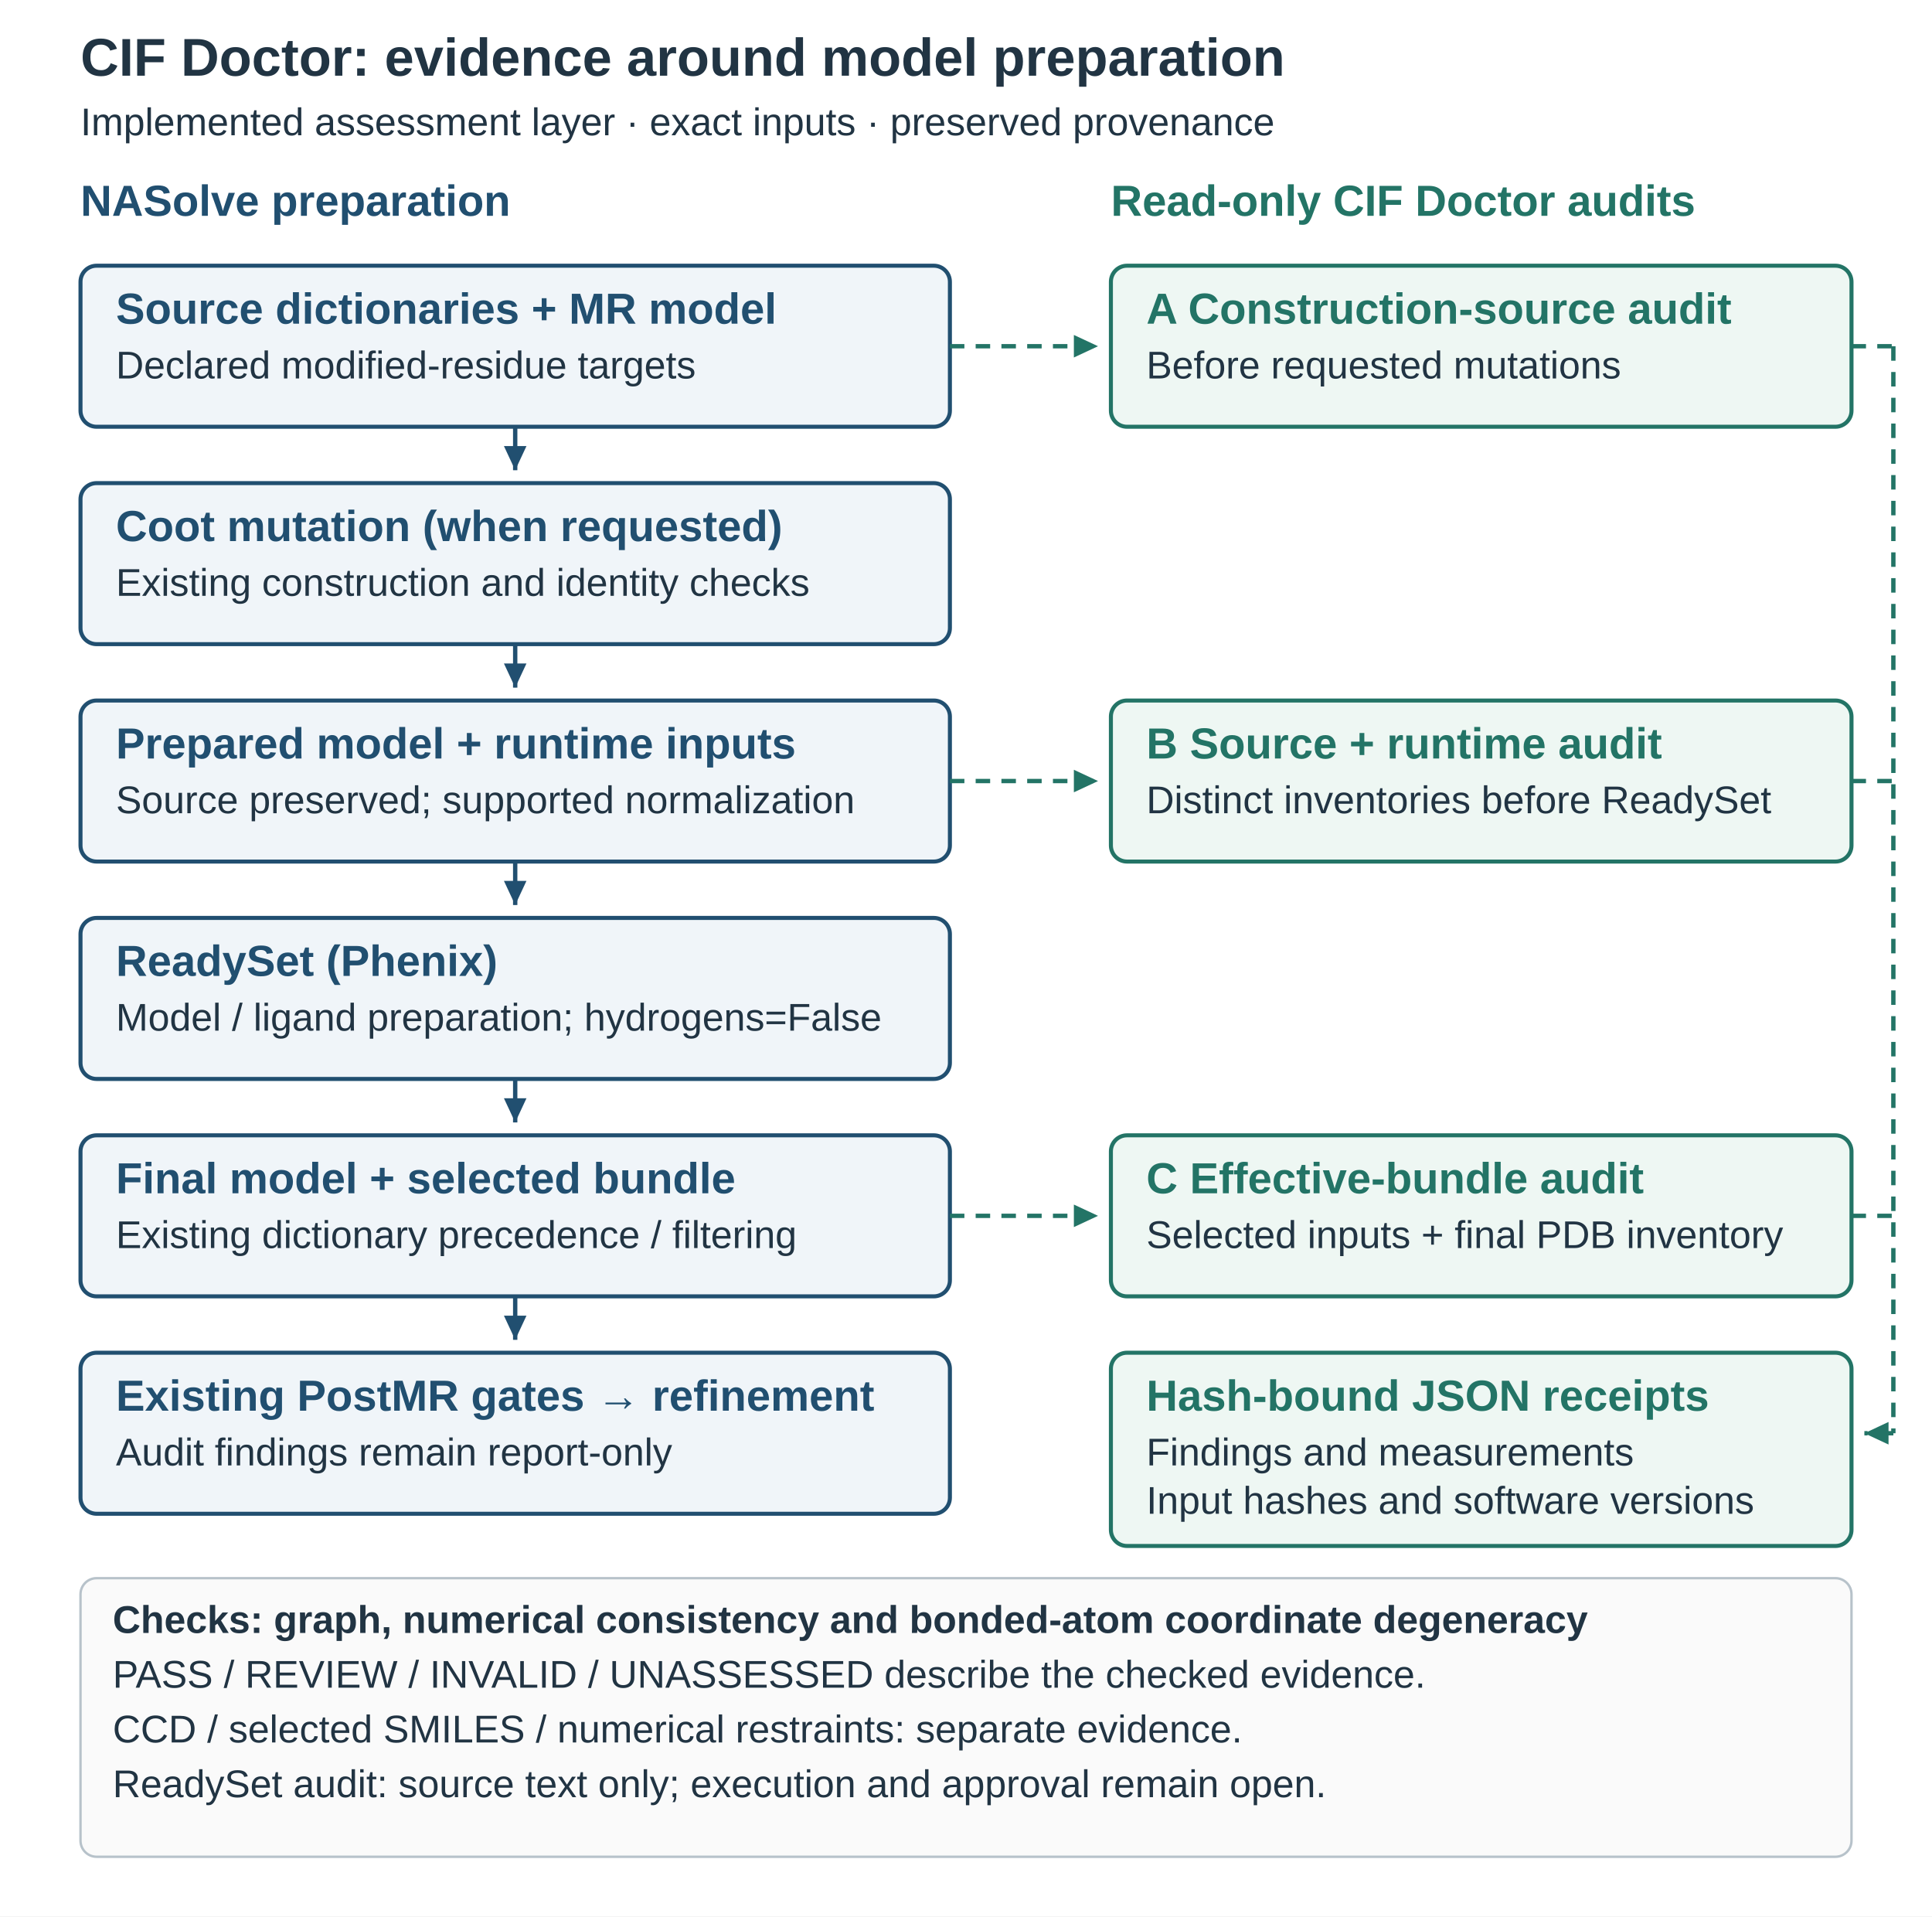
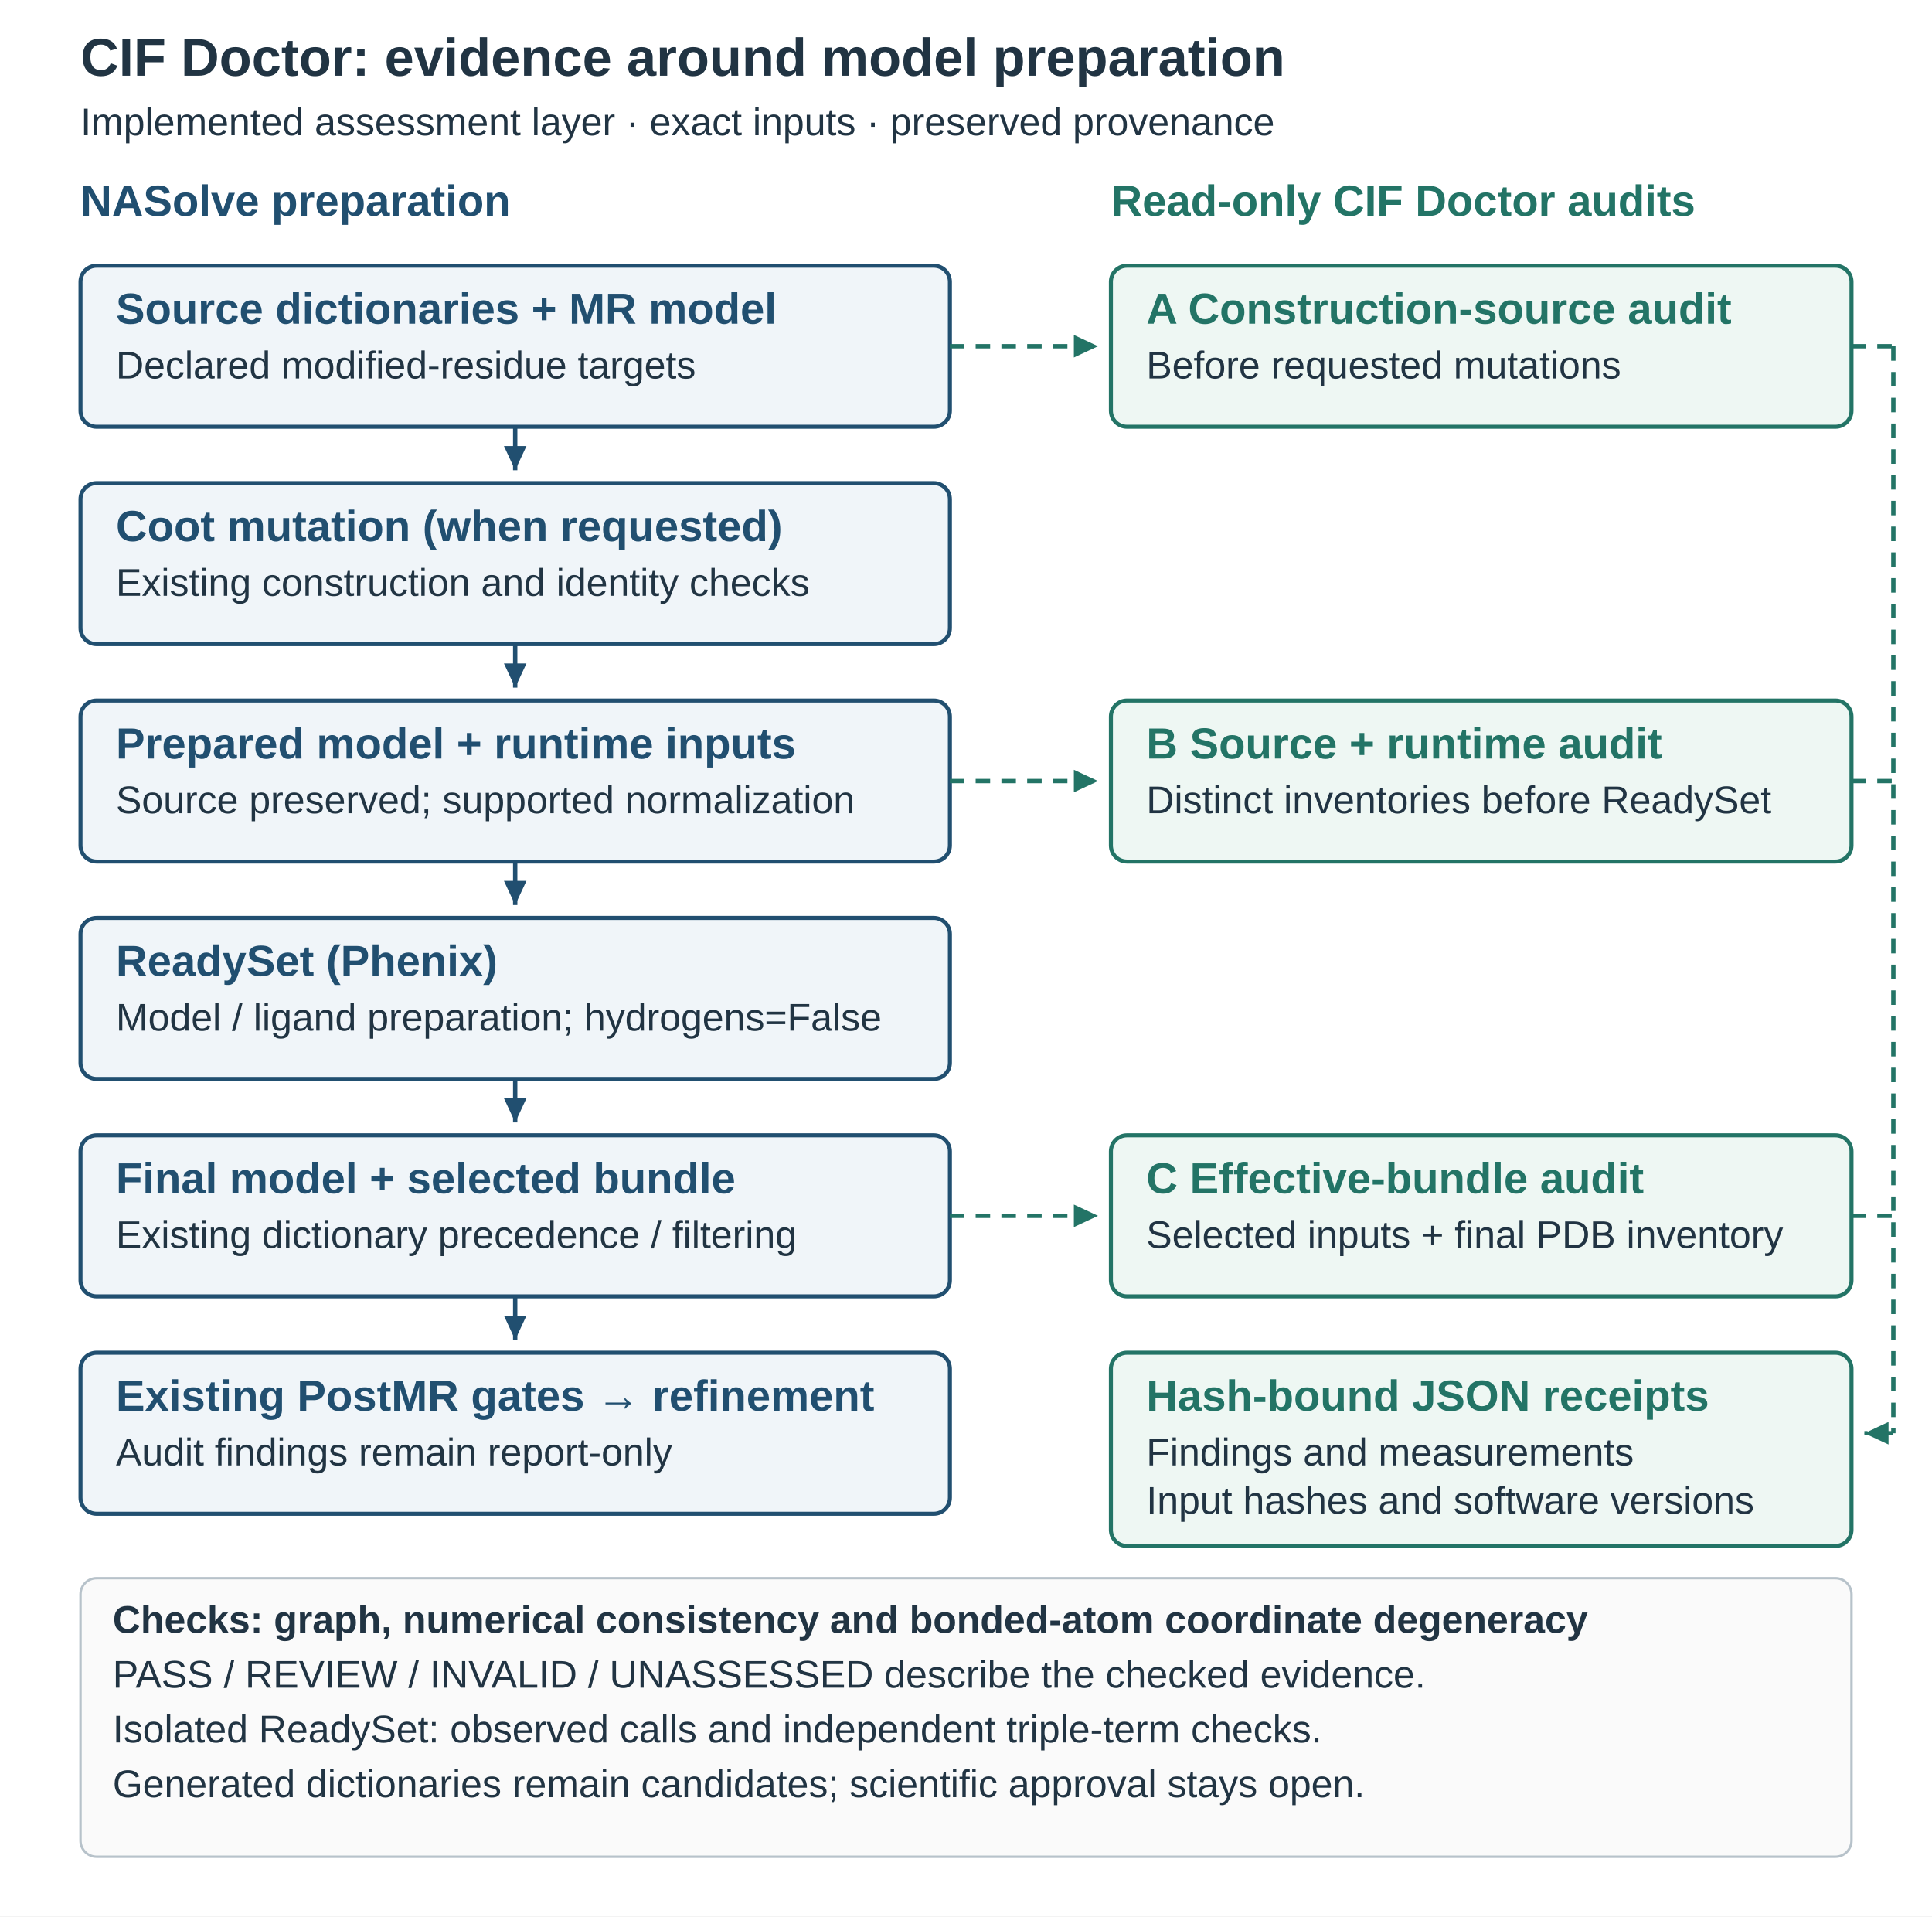
<svg xmlns="http://www.w3.org/2000/svg" width="180mm" height="178.5mm" viewBox="0 0 1200 1190" role="img" aria-labelledby="title description">
  <rect width="1200" height="1190" fill="white" />
  <text x="50" y="47" font-family="Arial, Helvetica, sans-serif" font-size="33" font-weight="bold" fill="#213443" text-anchor="start">CIF Doctor: evidence around model preparation</text>
  <text x="50" y="84" font-family="Arial, Helvetica, sans-serif" font-size="24" font-weight="normal" fill="#213443" text-anchor="start">Implemented assessment layer · exact inputs · preserved provenance</text>
  <text x="50" y="134" font-family="Arial, Helvetica, sans-serif" font-size="27" font-weight="bold" fill="#214f70" text-anchor="start">NASolve preparation</text>
  <text x="690" y="134" font-family="Arial, Helvetica, sans-serif" font-size="27" font-weight="bold" fill="#237466" text-anchor="start">Read-only CIF Doctor audits</text>
  <g id="source-inputs">
    <rect x="50" y="165" width="540" height="100" rx="10" fill="#f0f5f9" stroke="#214f70" stroke-width="2.5" />
    <text x="72" y="201" font-family="Arial, Helvetica, sans-serif" font-size="27" font-weight="bold" fill="#214f70" text-anchor="start">Source dictionaries + MR model</text>
    <text x="72" y="235" font-family="Arial, Helvetica, sans-serif" font-size="24" font-weight="normal" fill="#213443" text-anchor="start">Declared modified-residue targets</text>
  </g>
  <g id="coot-mutation">
    <rect x="50" y="300" width="540" height="100" rx="10" fill="#f0f5f9" stroke="#214f70" stroke-width="2.5" />
    <text x="72" y="336" font-family="Arial, Helvetica, sans-serif" font-size="27" font-weight="bold" fill="#214f70" text-anchor="start">Coot mutation (when requested)</text>
    <text x="72" y="370" font-family="Arial, Helvetica, sans-serif" font-size="24" font-weight="normal" fill="#213443" text-anchor="start">Existing construction and identity checks</text>
  </g>
  <g id="prepared-inputs">
    <rect x="50" y="435" width="540" height="100" rx="10" fill="#f0f5f9" stroke="#214f70" stroke-width="2.5" />
    <text x="72" y="471" font-family="Arial, Helvetica, sans-serif" font-size="27" font-weight="bold" fill="#214f70" text-anchor="start">Prepared model + runtime inputs</text>
    <text x="72" y="505" font-family="Arial, Helvetica, sans-serif" font-size="24" font-weight="normal" fill="#213443" text-anchor="start">Source preserved; supported normalization</text>
  </g>
  <g id="readyset">
    <rect x="50" y="570" width="540" height="100" rx="10" fill="#f0f5f9" stroke="#214f70" stroke-width="2.5" />
    <text x="72" y="606" font-family="Arial, Helvetica, sans-serif" font-size="27" font-weight="bold" fill="#214f70" text-anchor="start">ReadySet (Phenix)</text>
    <text x="72" y="640" font-family="Arial, Helvetica, sans-serif" font-size="24" font-weight="normal" fill="#213443" text-anchor="start">Model / ligand preparation; hydrogens=False</text>
  </g>
  <g id="effective-inputs">
    <rect x="50" y="705" width="540" height="100" rx="10" fill="#f0f5f9" stroke="#214f70" stroke-width="2.5" />
    <text x="72" y="741" font-family="Arial, Helvetica, sans-serif" font-size="27" font-weight="bold" fill="#214f70" text-anchor="start">Final model + selected bundle</text>
    <text x="72" y="775" font-family="Arial, Helvetica, sans-serif" font-size="24" font-weight="normal" fill="#213443" text-anchor="start">Existing dictionary precedence / filtering</text>
  </g>
  <g id="postmr-gates">
    <rect x="50" y="840" width="540" height="100" rx="10" fill="#f0f5f9" stroke="#214f70" stroke-width="2.5" />
    <text x="72" y="876" font-family="Arial, Helvetica, sans-serif" font-size="27" font-weight="bold" fill="#214f70" text-anchor="start">Existing PostMR gates → refinement</text>
    <text x="72" y="910" font-family="Arial, Helvetica, sans-serif" font-size="24" font-weight="normal" fill="#213443" text-anchor="start">Audit findings remain report-only</text>
  </g>
  <g id="preparation-flow-0">
    <path d="M 320.0 265.0 L 320.0 292.0" fill="none" stroke="#214f70" stroke-width="2.7" />
    <polygon points="320.0,292.0 313.0,277.0 327.0,277.0" fill="#214f70" />
  </g>
  <g id="preparation-flow-1">
    <path d="M 320.0 400.0 L 320.0 427.0" fill="none" stroke="#214f70" stroke-width="2.7" />
    <polygon points="320.0,427.0 313.0,412.0 327.0,412.0" fill="#214f70" />
  </g>
  <g id="preparation-flow-2">
    <path d="M 320.0 535.0 L 320.0 562.0" fill="none" stroke="#214f70" stroke-width="2.7" />
    <polygon points="320.0,562.0 313.0,547.0 327.0,547.0" fill="#214f70" />
  </g>
  <g id="preparation-flow-3">
    <path d="M 320.0 670.0 L 320.0 697.0" fill="none" stroke="#214f70" stroke-width="2.7" />
    <polygon points="320.0,697.0 313.0,682.0 327.0,682.0" fill="#214f70" />
  </g>
  <g id="preparation-flow-4">
    <path d="M 320.0 805.0 L 320.0 832.0" fill="none" stroke="#214f70" stroke-width="2.7" />
    <polygon points="320.0,832.0 313.0,817.0 327.0,817.0" fill="#214f70" />
  </g>
  <g id="mutation-audit">
    <rect x="690" y="165" width="460" height="100" rx="10" fill="#eef7f3" stroke="#237466" stroke-width="2.5" />
    <text x="712" y="201" font-family="Arial, Helvetica, sans-serif" font-size="27" font-weight="bold" fill="#237466" text-anchor="start">A  Construction-source audit</text>
    <text x="712" y="235" font-family="Arial, Helvetica, sans-serif" font-size="24" font-weight="normal" fill="#213443" text-anchor="start">Before requested mutations</text>
  </g>
  <g id="audit-branch-mutation-audit">
    <path d="M 590.0 215.0 L 599.0 215.0" fill="none" stroke="#237466" stroke-width="2.7" />
    <path d="M 606.0 215.0 L 615.0 215.0" fill="none" stroke="#237466" stroke-width="2.7" />
    <path d="M 622.0 215.0 L 631.0 215.0" fill="none" stroke="#237466" stroke-width="2.7" />
    <path d="M 638.0 215.0 L 647.0 215.0" fill="none" stroke="#237466" stroke-width="2.7" />
    <path d="M 654.0 215.0 L 663.0 215.0" fill="none" stroke="#237466" stroke-width="2.7" />
    <path d="M 670.0 215.0 L 679.0 215.0" fill="none" stroke="#237466" stroke-width="2.7" />
    <polygon points="682.0,215.0 667.0,222.0 667.0,208.0" fill="#237466" />
  </g>
  <g id="source-runtime-audit">
    <rect x="690" y="435" width="460" height="100" rx="10" fill="#eef7f3" stroke="#237466" stroke-width="2.5" />
    <text x="712" y="471" font-family="Arial, Helvetica, sans-serif" font-size="27" font-weight="bold" fill="#237466" text-anchor="start">B  Source + runtime audit</text>
    <text x="712" y="505" font-family="Arial, Helvetica, sans-serif" font-size="24" font-weight="normal" fill="#213443" text-anchor="start">Distinct inventories before ReadySet</text>
  </g>
  <g id="audit-branch-source-runtime-audit">
    <path d="M 590.0 485.0 L 599.0 485.0" fill="none" stroke="#237466" stroke-width="2.7" />
    <path d="M 606.0 485.0 L 615.0 485.0" fill="none" stroke="#237466" stroke-width="2.7" />
    <path d="M 622.0 485.0 L 631.0 485.0" fill="none" stroke="#237466" stroke-width="2.7" />
    <path d="M 638.0 485.0 L 647.0 485.0" fill="none" stroke="#237466" stroke-width="2.7" />
    <path d="M 654.0 485.0 L 663.0 485.0" fill="none" stroke="#237466" stroke-width="2.7" />
    <path d="M 670.0 485.0 L 679.0 485.0" fill="none" stroke="#237466" stroke-width="2.7" />
    <polygon points="682.0,485.0 667.0,492.0 667.0,478.0" fill="#237466" />
  </g>
  <g id="effective-audit">
    <rect x="690" y="705" width="460" height="100" rx="10" fill="#eef7f3" stroke="#237466" stroke-width="2.5" />
    <text x="712" y="741" font-family="Arial, Helvetica, sans-serif" font-size="27" font-weight="bold" fill="#237466" text-anchor="start">C  Effective-bundle audit</text>
    <text x="712" y="775" font-family="Arial, Helvetica, sans-serif" font-size="24" font-weight="normal" fill="#213443" text-anchor="start">Selected inputs + final PDB inventory</text>
  </g>
  <g id="audit-branch-effective-audit">
    <path d="M 590.0 755.0 L 599.0 755.0" fill="none" stroke="#237466" stroke-width="2.7" />
    <path d="M 606.0 755.0 L 615.0 755.0" fill="none" stroke="#237466" stroke-width="2.7" />
    <path d="M 622.0 755.0 L 631.0 755.0" fill="none" stroke="#237466" stroke-width="2.7" />
    <path d="M 638.0 755.0 L 647.0 755.0" fill="none" stroke="#237466" stroke-width="2.7" />
    <path d="M 654.0 755.0 L 663.0 755.0" fill="none" stroke="#237466" stroke-width="2.7" />
    <path d="M 670.0 755.0 L 679.0 755.0" fill="none" stroke="#237466" stroke-width="2.7" />
    <polygon points="682.0,755.0 667.0,762.0 667.0,748.0" fill="#237466" />
  </g>
  <g id="json-receipts">
    <rect x="690" y="840" width="460" height="120" rx="10" fill="#eef7f3" stroke="#237466" stroke-width="2.5" />
    <text x="712" y="876" font-family="Arial, Helvetica, sans-serif" font-size="27" font-weight="bold" fill="#237466" text-anchor="start">Hash-bound JSON receipts</text>
    <text x="712" y="910" font-family="Arial, Helvetica, sans-serif" font-size="24" font-weight="normal" fill="#213443" text-anchor="start">Findings and measurements</text>
    <text x="712" y="940" font-family="Arial, Helvetica, sans-serif" font-size="24" font-weight="normal" fill="#213443" text-anchor="start">Input hashes and software versions</text>
  </g>
  <g id="mutation-to-receipts">
    <path d="M 1150.0 215.0 L 1159.0 215.0" fill="none" stroke="#237466" stroke-width="2.7" />
    <path d="M 1166.0 215.0 L 1175.0 215.0" fill="none" stroke="#237466" stroke-width="2.7" />
    <path d="M 1176.0 215.0 L 1176.0 224.0" fill="none" stroke="#237466" stroke-width="2.7" />
    <path d="M 1176.0 231.0 L 1176.0 240.0" fill="none" stroke="#237466" stroke-width="2.7" />
    <path d="M 1176.0 247.0 L 1176.0 256.0" fill="none" stroke="#237466" stroke-width="2.7" />
    <path d="M 1176.0 263.0 L 1176.0 272.0" fill="none" stroke="#237466" stroke-width="2.7" />
    <path d="M 1176.0 279.0 L 1176.0 288.0" fill="none" stroke="#237466" stroke-width="2.7" />
    <path d="M 1176.0 295.0 L 1176.0 304.0" fill="none" stroke="#237466" stroke-width="2.7" />
    <path d="M 1176.0 311.0 L 1176.0 320.0" fill="none" stroke="#237466" stroke-width="2.7" />
    <path d="M 1176.0 327.0 L 1176.0 336.0" fill="none" stroke="#237466" stroke-width="2.7" />
    <path d="M 1176.0 343.0 L 1176.0 352.0" fill="none" stroke="#237466" stroke-width="2.7" />
    <path d="M 1176.0 359.0 L 1176.0 368.0" fill="none" stroke="#237466" stroke-width="2.7" />
    <path d="M 1176.0 375.0 L 1176.0 384.0" fill="none" stroke="#237466" stroke-width="2.7" />
    <path d="M 1176.0 391.0 L 1176.0 400.0" fill="none" stroke="#237466" stroke-width="2.7" />
    <path d="M 1176.0 407.0 L 1176.0 416.0" fill="none" stroke="#237466" stroke-width="2.7" />
    <path d="M 1176.0 423.0 L 1176.0 432.0" fill="none" stroke="#237466" stroke-width="2.7" />
    <path d="M 1176.0 439.0 L 1176.0 448.0" fill="none" stroke="#237466" stroke-width="2.7" />
    <path d="M 1176.0 455.0 L 1176.0 464.0" fill="none" stroke="#237466" stroke-width="2.7" />
    <path d="M 1176.0 471.0 L 1176.0 480.0" fill="none" stroke="#237466" stroke-width="2.7" />
    <path d="M 1176.0 487.0 L 1176.0 496.0" fill="none" stroke="#237466" stroke-width="2.7" />
    <path d="M 1176.0 503.0 L 1176.0 512.0" fill="none" stroke="#237466" stroke-width="2.7" />
    <path d="M 1176.0 519.0 L 1176.0 528.0" fill="none" stroke="#237466" stroke-width="2.7" />
    <path d="M 1176.0 535.0 L 1176.0 544.0" fill="none" stroke="#237466" stroke-width="2.7" />
    <path d="M 1176.0 551.0 L 1176.0 560.0" fill="none" stroke="#237466" stroke-width="2.7" />
    <path d="M 1176.0 567.0 L 1176.0 576.0" fill="none" stroke="#237466" stroke-width="2.7" />
    <path d="M 1176.0 583.0 L 1176.0 592.0" fill="none" stroke="#237466" stroke-width="2.7" />
    <path d="M 1176.0 599.0 L 1176.0 608.0" fill="none" stroke="#237466" stroke-width="2.7" />
    <path d="M 1176.0 615.0 L 1176.0 624.0" fill="none" stroke="#237466" stroke-width="2.7" />
    <path d="M 1176.0 631.0 L 1176.0 640.0" fill="none" stroke="#237466" stroke-width="2.7" />
    <path d="M 1176.0 647.0 L 1176.0 656.0" fill="none" stroke="#237466" stroke-width="2.7" />
    <path d="M 1176.0 663.0 L 1176.0 672.0" fill="none" stroke="#237466" stroke-width="2.7" />
    <path d="M 1176.0 679.0 L 1176.0 688.0" fill="none" stroke="#237466" stroke-width="2.7" />
    <path d="M 1176.0 695.0 L 1176.0 704.0" fill="none" stroke="#237466" stroke-width="2.7" />
    <path d="M 1176.0 711.0 L 1176.0 720.0" fill="none" stroke="#237466" stroke-width="2.7" />
    <path d="M 1176.0 727.0 L 1176.0 736.0" fill="none" stroke="#237466" stroke-width="2.7" />
    <path d="M 1176.0 743.0 L 1176.0 752.0" fill="none" stroke="#237466" stroke-width="2.7" />
    <path d="M 1176.0 759.0 L 1176.0 768.0" fill="none" stroke="#237466" stroke-width="2.7" />
    <path d="M 1176.0 775.0 L 1176.0 784.0" fill="none" stroke="#237466" stroke-width="2.7" />
    <path d="M 1176.0 791.0 L 1176.0 800.0" fill="none" stroke="#237466" stroke-width="2.7" />
    <path d="M 1176.0 807.0 L 1176.0 816.0" fill="none" stroke="#237466" stroke-width="2.7" />
    <path d="M 1176.0 823.0 L 1176.0 832.0" fill="none" stroke="#237466" stroke-width="2.7" />
    <path d="M 1176.0 839.0 L 1176.0 848.0" fill="none" stroke="#237466" stroke-width="2.7" />
    <path d="M 1176.0 855.0 L 1176.0 864.0" fill="none" stroke="#237466" stroke-width="2.7" />
    <path d="M 1176.0 871.0 L 1176.0 880.0" fill="none" stroke="#237466" stroke-width="2.7" />
    <path d="M 1176.0 887.0 L 1176.0 890.0" fill="none" stroke="#237466" stroke-width="2.7" />
    <path d="M 1176.0 890.0 L 1167.0 890.0" fill="none" stroke="#237466" stroke-width="2.7" />
    <path d="M 1160.0 890.0 L 1158.0 890.0" fill="none" stroke="#237466" stroke-width="2.7" />
    <polygon points="1158.0,890.0 1173.0,883.0 1173.0,897.0" fill="#237466" />
  </g>
  <g id="source-to-receipts">
    <path d="M 1150.0 485.0 L 1159.0 485.0" fill="none" stroke="#237466" stroke-width="2.7" />
    <path d="M 1166.0 485.0 L 1175.0 485.0" fill="none" stroke="#237466" stroke-width="2.7" />
  </g>
  <g id="effective-to-receipts">
    <path d="M 1150.0 755.0 L 1159.0 755.0" fill="none" stroke="#237466" stroke-width="2.7" />
    <path d="M 1166.0 755.0 L 1175.0 755.0" fill="none" stroke="#237466" stroke-width="2.7" />
  </g>
  <g id="scope-notes">
    <rect x="50" y="980" width="1100" height="173" rx="10" fill="#fafafa" stroke="#b7c2ca" stroke-width="1.5" />
    <text x="70" y="1014" font-family="Arial, Helvetica, sans-serif" font-size="24" font-weight="bold" fill="#213443" text-anchor="start">Checks: graph, numerical consistency and bonded-atom coordinate degeneracy</text>
    <text x="70" y="1048" font-family="Arial, Helvetica, sans-serif" font-size="24" font-weight="normal" fill="#213443" text-anchor="start">PASS / REVIEW / INVALID / UNASSESSED describe the checked evidence.</text>
-     <text x="70" y="1082" font-family="Arial, Helvetica, sans-serif" font-size="24" font-weight="normal" fill="#213443" text-anchor="start">CCD / selected SMILES / numerical restraints: separate evidence.</text>
-     <text x="70" y="1116" font-family="Arial, Helvetica, sans-serif" font-size="24" font-weight="normal" fill="#213443" text-anchor="start">ReadySet audit: source text only; execution and approval remain open.</text>
+     <text x="70" y="1082" font-family="Arial, Helvetica, sans-serif" font-size="24" font-weight="normal" fill="#213443" text-anchor="start">Isolated ReadySet: observed calls and independent triple-term checks.</text>
+     <text x="70" y="1116" font-family="Arial, Helvetica, sans-serif" font-size="24" font-weight="normal" fill="#213443" text-anchor="start">Generated dictionaries remain candidates; scientific approval stays open.</text>
  </g>
</svg>
